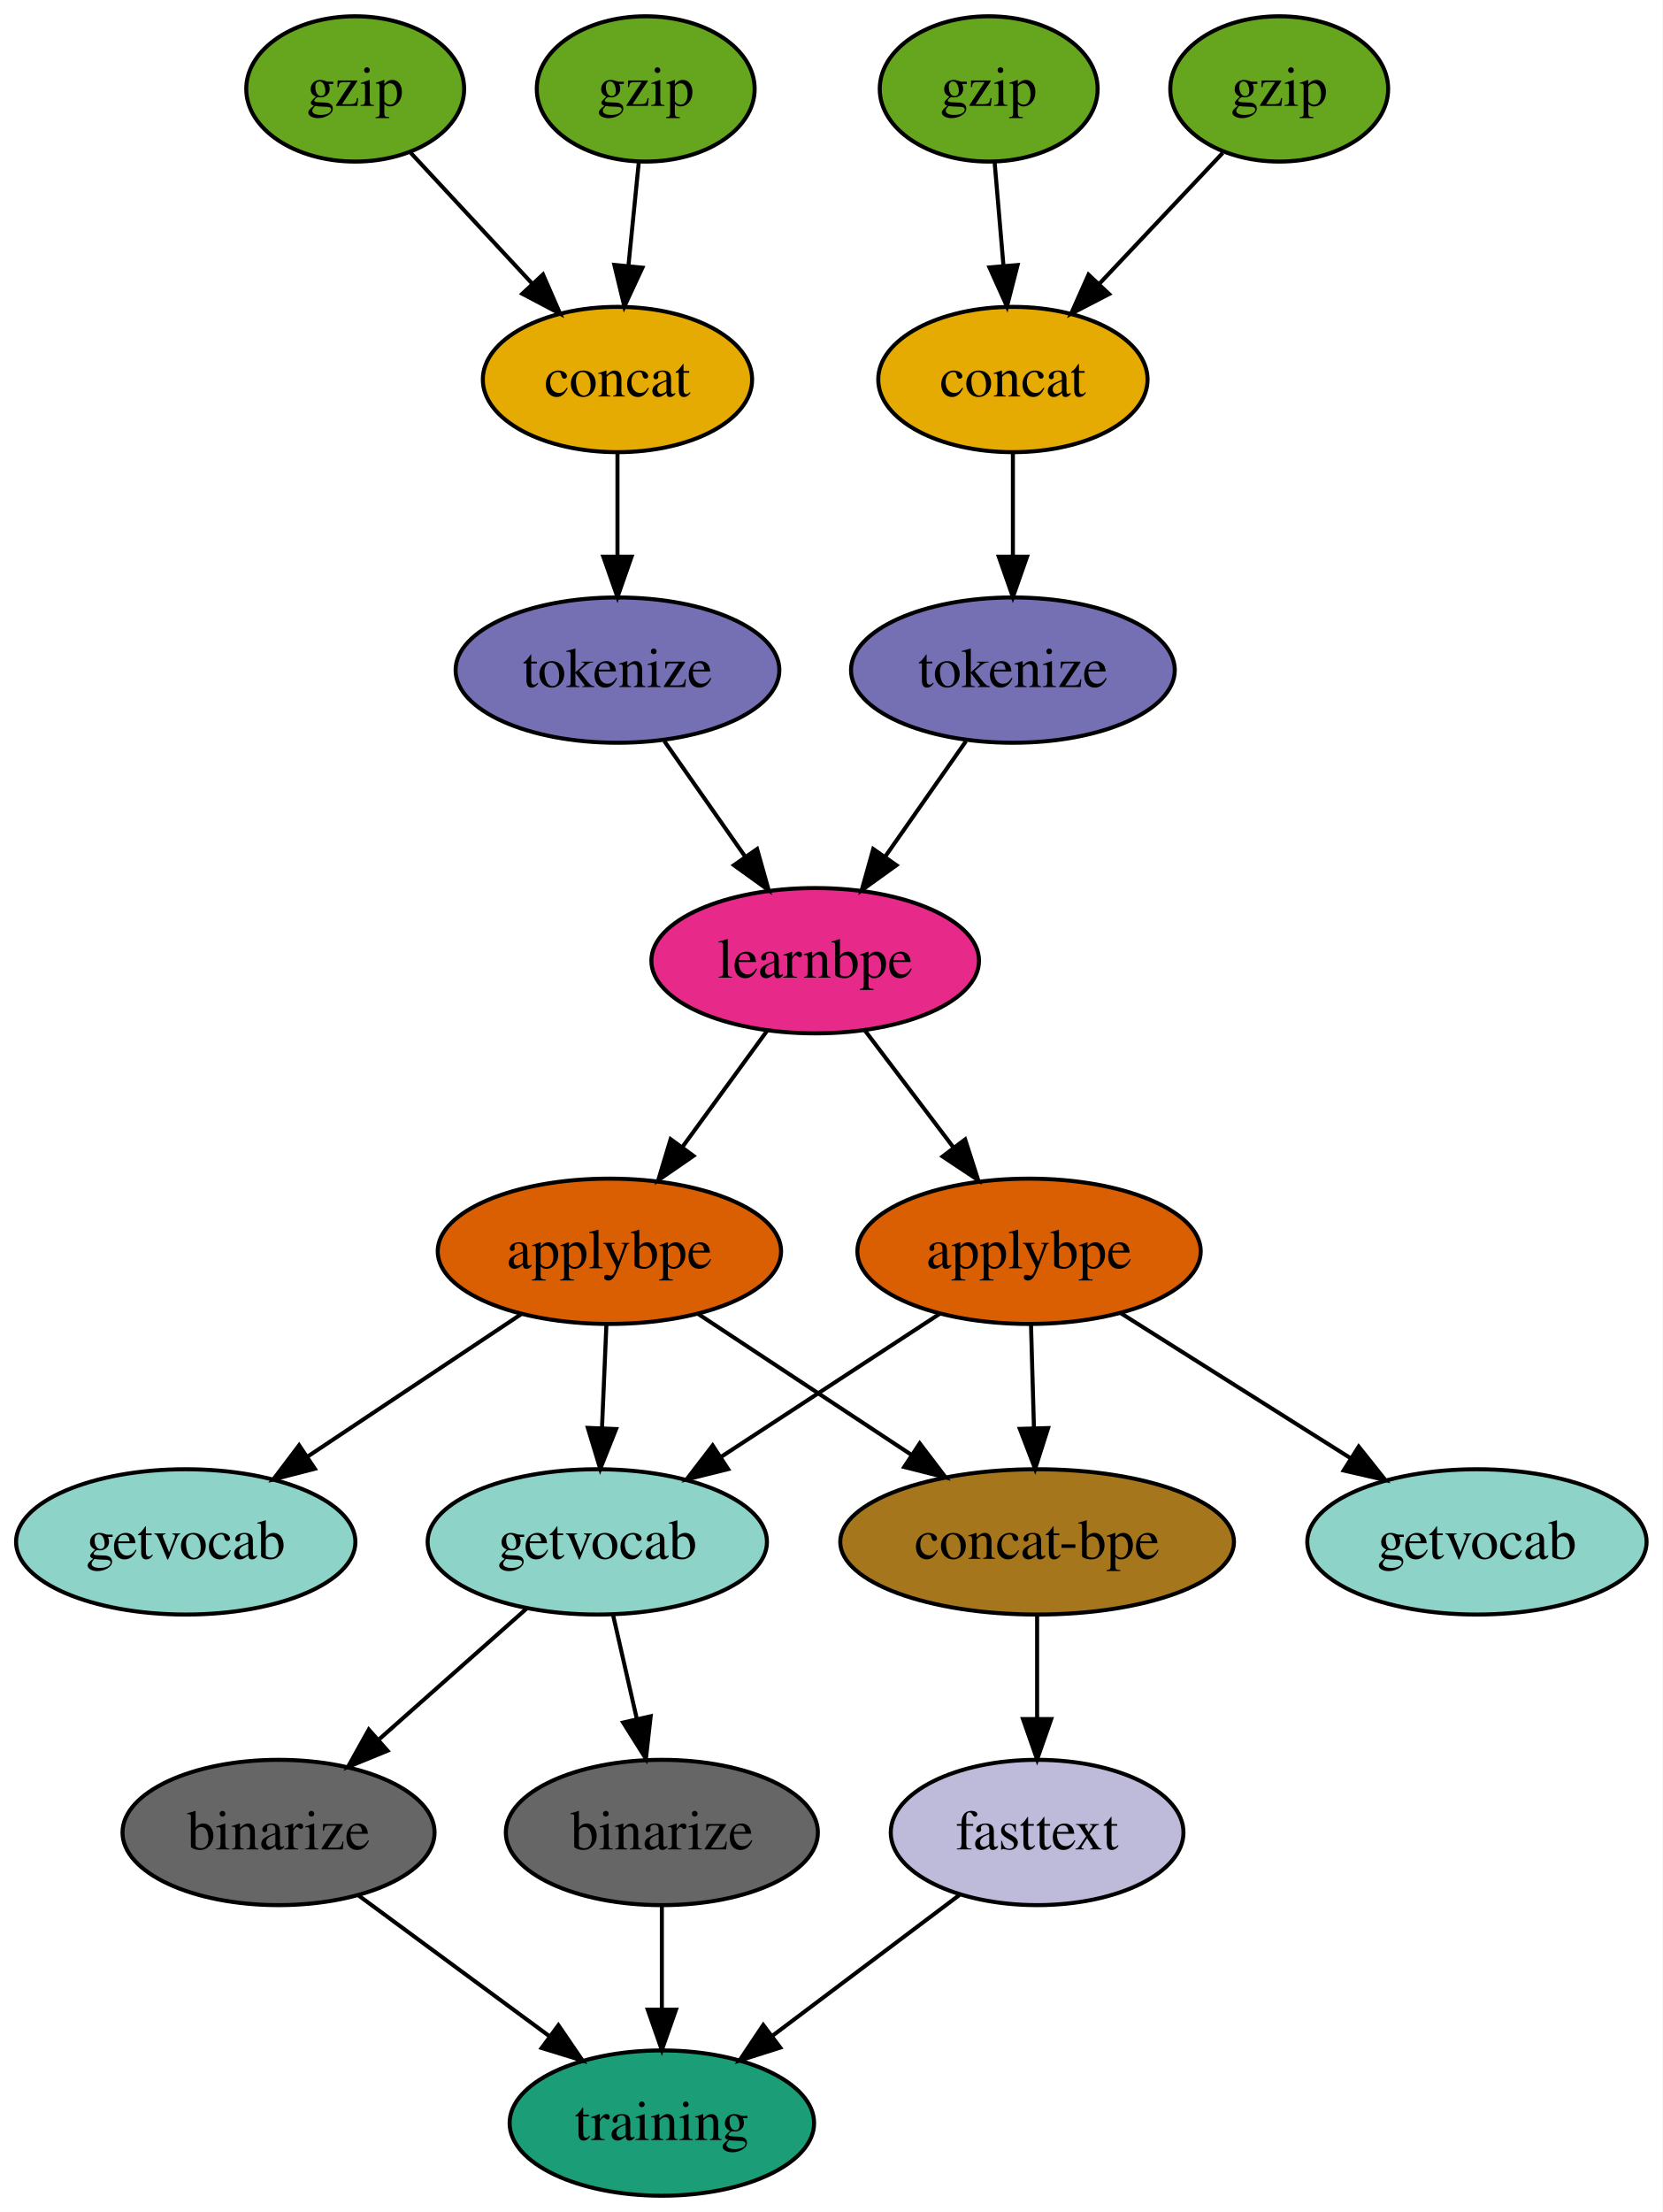
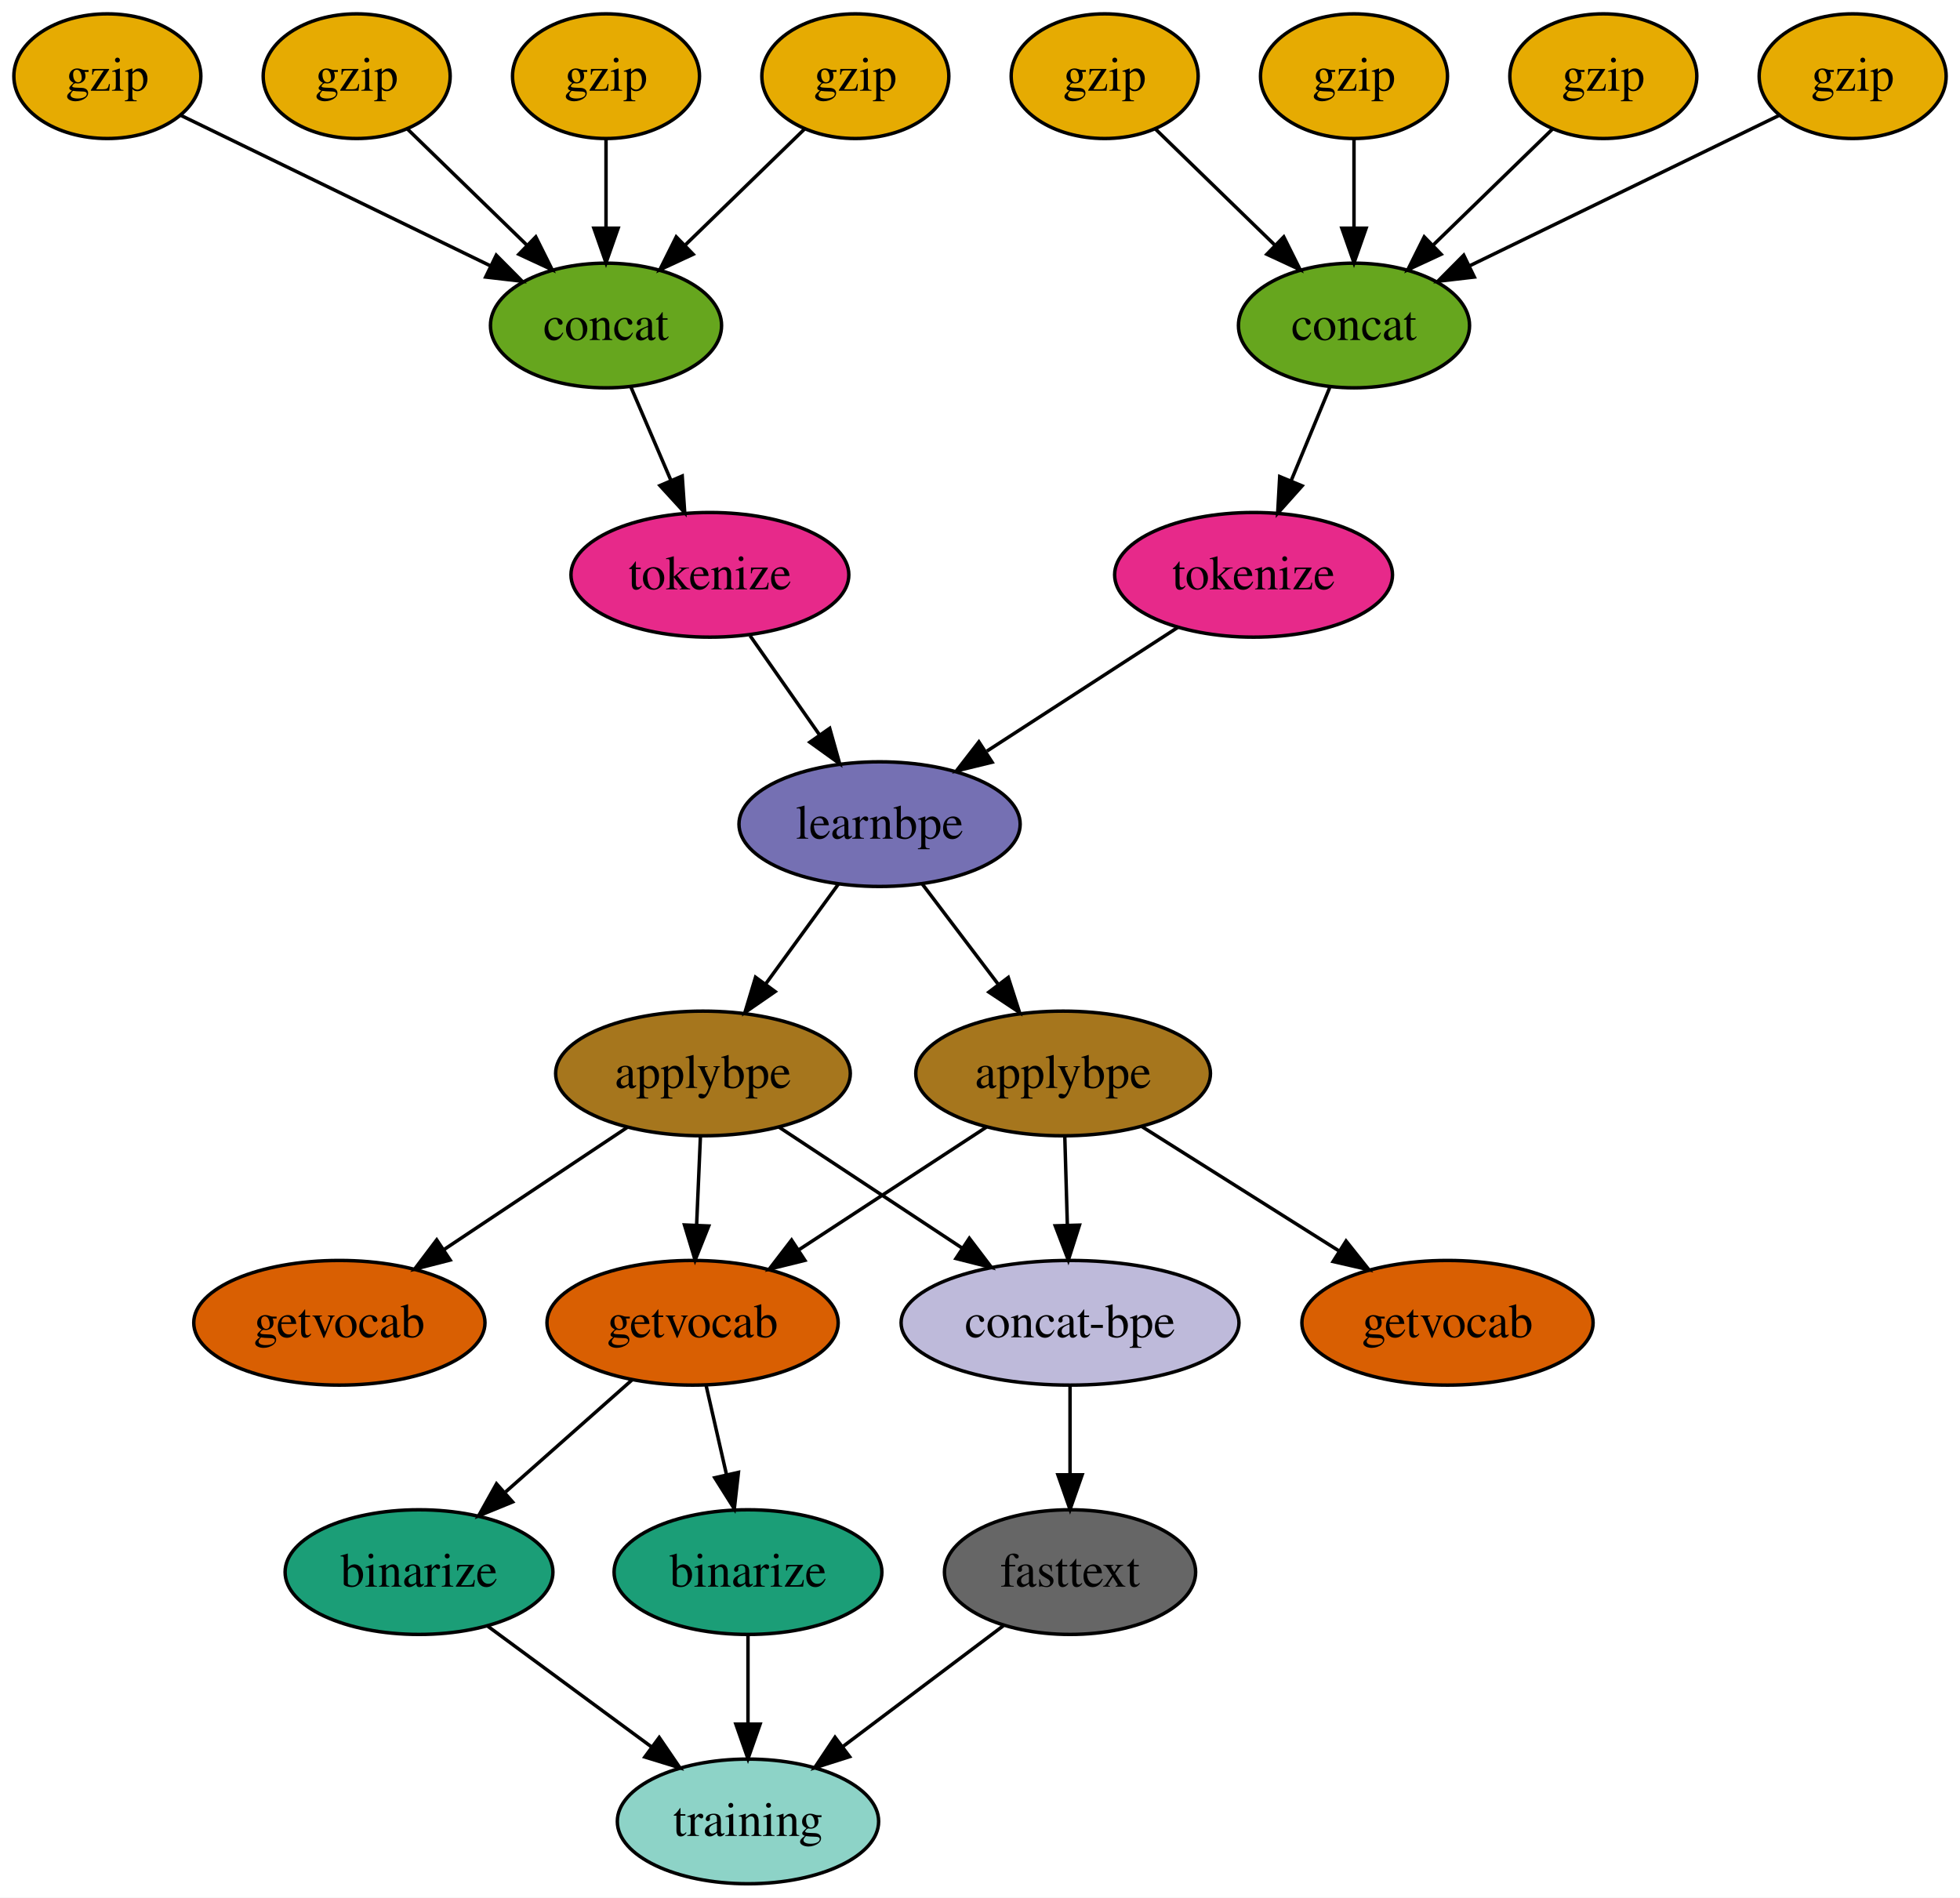
- <svg xmlns="http://www.w3.org/2000/svg" width="412pt" height="548pt" viewBox="0.00 0.00 412.05 548.00">
+ <svg xmlns="http://www.w3.org/2000/svg" width="566pt" height="548pt" viewBox="0.00 0.00 566.00 548.00">
  <g id="graph0" class="graph" transform="scale(1 1) rotate(0) translate(4 544)">
-     <polygon fill="white" stroke="transparent" points="-4,4 -4,-544 408.05,-544 408.05,4 -4,4" />
+     <polygon fill="white" stroke="transparent" points="-4,4 -4,-544 562,-544 562,4 -4,4" />
    <g id="node1" class="node">
-       <ellipse fill="#1b9e77" stroke="#000000" cx="160.03" cy="-18" rx="37.73" ry="18" />
-       <text text-anchor="middle" x="160.03" y="-13.8" font-family="Times,serif" font-size="14.00">training</text>
+       <ellipse fill="#1b9e77" stroke="#000000" cx="212" cy="-90" rx="38.67" ry="18" />
+       <text text-anchor="middle" x="212" y="-85.8" font-family="Times,serif" font-size="14.00">binarize</text>
+     </g>
+     <g id="node21" class="node">
+       <ellipse fill="#8dd3c7" stroke="#000000" cx="212" cy="-18" rx="37.73" ry="18" />
+       <text text-anchor="middle" x="212" y="-13.8" font-family="Times,serif" font-size="14.00">training</text>
+     </g>
+     <g id="edge1" class="edge">
+       <path fill="none" stroke="#000000" d="M212,-71.7C212,-63.98 212,-54.71 212,-46.11" />
+       <polygon fill="#000000" stroke="#000000" points="215.5,-46.1 212,-36.1 208.5,-46.1 215.5,-46.1" />
    </g>
    <g id="node2" class="node">
-       <ellipse fill="#d95f02" stroke="#000000" cx="251.03" cy="-234" rx="42.55" ry="18" />
-       <text text-anchor="middle" x="251.03" y="-229.8" font-family="Times,serif" font-size="14.00">applybpe</text>
+       <ellipse fill="#d95f02" stroke="#000000" cx="196" cy="-162" rx="42.05" ry="18" />
+       <text text-anchor="middle" x="196" y="-157.8" font-family="Times,serif" font-size="14.00">getvocab</text>
+     </g>
+     <g id="edge2" class="edge">
+       <path fill="none" stroke="#000000" d="M199.87,-144.05C201.65,-136.26 203.81,-126.82 205.81,-118.08" />
+       <polygon fill="#000000" stroke="#000000" points="209.24,-118.8 208.05,-108.28 202.41,-117.24 209.24,-118.8" />
+     </g>
+     <g id="node22" class="node">
+       <ellipse fill="#1b9e77" stroke="#000000" cx="117" cy="-90" rx="38.67" ry="18" />
+       <text text-anchor="middle" x="117" y="-85.8" font-family="Times,serif" font-size="14.00">binarize</text>
+     </g>
+     <g id="edge3" class="edge">
+       <path fill="none" stroke="#000000" d="M178.47,-145.46C167.76,-135.97 153.89,-123.68 142.03,-113.18" />
+       <polygon fill="#000000" stroke="#000000" points="144.02,-110.26 134.21,-106.25 139.38,-115.5 144.02,-110.26" />
+     </g>
+     <g id="node3" class="node">
+       <ellipse fill="#7570b3" stroke="#000000" cx="250" cy="-306" rx="40.6" ry="18" />
+       <text text-anchor="middle" x="250" y="-301.8" font-family="Times,serif" font-size="14.00">learnbpe</text>
+     </g>
+     <g id="node8" class="node">
+       <ellipse fill="#a6761d" stroke="#000000" cx="303" cy="-234" rx="42.55" ry="18" />
+       <text text-anchor="middle" x="303" y="-229.8" font-family="Times,serif" font-size="14.00">applybpe</text>
+     </g>
+     <g id="edge5" class="edge">
+       <path fill="none" stroke="#000000" d="M262.29,-288.76C268.82,-280.14 276.98,-269.36 284.28,-259.73" />
+       <polygon fill="#000000" stroke="#000000" points="287.16,-261.72 290.41,-251.63 281.58,-257.49 287.16,-261.72" />
+     </g>
+     <g id="node10" class="node">
+       <ellipse fill="#a6761d" stroke="#000000" cx="199" cy="-234" rx="42.55" ry="18" />
+       <text text-anchor="middle" x="199" y="-229.8" font-family="Times,serif" font-size="14.00">applybpe</text>
+     </g>
+     <g id="edge4" class="edge">
+       <path fill="none" stroke="#000000" d="M238.17,-288.76C231.89,-280.14 224.04,-269.36 217.02,-259.73" />
+       <polygon fill="#000000" stroke="#000000" points="219.84,-257.65 211.12,-251.63 214.18,-261.78 219.84,-257.65" />
+     </g>
+     <g id="node4" class="node">
+       <ellipse fill="#e7298a" stroke="#000000" cx="201" cy="-378" rx="40.12" ry="18" />
+       <text text-anchor="middle" x="201" y="-373.8" font-family="Times,serif" font-size="14.00">tokenize</text>
+     </g>
+     <g id="edge6" class="edge">
+       <path fill="none" stroke="#000000" d="M212.61,-360.41C218.59,-351.87 226.01,-341.28 232.65,-331.79" />
+       <polygon fill="#000000" stroke="#000000" points="235.6,-333.67 238.47,-323.47 229.87,-329.66 235.6,-333.67" />
+     </g>
+     <g id="node5" class="node">
+       <ellipse fill="#66a61e" stroke="#000000" cx="171" cy="-450" rx="33.37" ry="18" />
+       <text text-anchor="middle" x="171" y="-445.8" font-family="Times,serif" font-size="14.00">concat</text>
+     </g>
+     <g id="edge7" class="edge">
+       <path fill="none" stroke="#000000" d="M178.11,-432.41C181.57,-424.34 185.82,-414.43 189.71,-405.35" />
+       <polygon fill="#000000" stroke="#000000" points="193.01,-406.53 193.73,-395.96 186.58,-403.77 193.01,-406.53" />
+     </g>
+     <g id="node6" class="node">
+       <ellipse fill="#e6ab02" stroke="#000000" cx="27" cy="-522" rx="27" ry="18" />
+       <text text-anchor="middle" x="27" y="-517.8" font-family="Times,serif" font-size="14.00">gzip</text>
+     </g>
+     <g id="edge8" class="edge">
+       <path fill="none" stroke="#000000" d="M48.25,-510.67C71.76,-499.24 109.97,-480.67 137.52,-467.28" />
+       <polygon fill="#000000" stroke="#000000" points="139.31,-470.3 146.78,-462.78 136.25,-464 139.31,-470.3" />
+     </g>
+     <g id="node7" class="node">
+       <ellipse fill="#d95f02" stroke="#000000" cx="414" cy="-162" rx="42.05" ry="18" />
+       <text text-anchor="middle" x="414" y="-157.8" font-family="Times,serif" font-size="14.00">getvocab</text>
+     </g>
+     <g id="edge10" class="edge">
+       <path fill="none" stroke="#000000" d="M280.83,-218.5C265.19,-208.27 244.04,-194.43 226.77,-183.13" />
+       <polygon fill="#000000" stroke="#000000" points="228.43,-180.03 218.14,-177.49 224.59,-185.89 228.43,-180.03" />
+     </g>
+     <g id="edge9" class="edge">
+       <path fill="none" stroke="#000000" d="M325.73,-218.67C342.19,-208.28 364.64,-194.12 382.79,-182.68" />
+       <polygon fill="#000000" stroke="#000000" points="384.71,-185.61 391.3,-177.32 380.97,-179.69 384.71,-185.61" />
+     </g>
+     <g id="node23" class="node">
+       <ellipse fill="#bebada" stroke="#000000" cx="305" cy="-162" rx="48.79" ry="18" />
+       <text text-anchor="middle" x="305" y="-157.8" font-family="Times,serif" font-size="14.00">concat-bpe</text>
+     </g>
+     <g id="edge11" class="edge">
+       <path fill="none" stroke="#000000" d="M303.49,-215.7C303.71,-207.98 303.98,-198.71 304.23,-190.11" />
+       <polygon fill="#000000" stroke="#000000" points="307.72,-190.2 304.51,-180.1 300.73,-190 307.72,-190.2" />
    </g>
    <g id="node9" class="node">
-       <ellipse fill="#a6761d" stroke="#000000" cx="253.03" cy="-162" rx="48.79" ry="18" />
-       <text text-anchor="middle" x="253.03" y="-157.8" font-family="Times,serif" font-size="14.00">concat-bpe</text>
-     </g>
-     <g id="edge3" class="edge">
-       <path fill="none" stroke="#000000" d="M251.52,-215.7C251.74,-207.98 252.01,-198.71 252.25,-190.11" />
-       <polygon fill="#000000" stroke="#000000" points="255.75,-190.2 252.54,-180.1 248.75,-190 255.75,-190.2" />
+       <ellipse fill="#d95f02" stroke="#000000" cx="94" cy="-162" rx="42.05" ry="18" />
+       <text text-anchor="middle" x="94" y="-157.8" font-family="Times,serif" font-size="14.00">getvocab</text>
+     </g>
+     <g id="edge13" class="edge">
+       <path fill="none" stroke="#000000" d="M198.26,-215.7C197.93,-207.98 197.53,-198.71 197.16,-190.11" />
+       <polygon fill="#000000" stroke="#000000" points="200.66,-189.95 196.73,-180.1 193.66,-190.25 200.66,-189.95" />
+     </g>
+     <g id="edge12" class="edge">
+       <path fill="none" stroke="#000000" d="M177.24,-218.5C161.9,-208.27 141.14,-194.43 124.19,-183.13" />
+       <polygon fill="#000000" stroke="#000000" points="125.99,-180.12 115.73,-177.49 122.11,-185.94 125.99,-180.12" />
+     </g>
+     <g id="edge14" class="edge">
+       <path fill="none" stroke="#000000" d="M220.96,-218.5C236.25,-208.4 256.85,-194.8 273.83,-183.58" />
+       <polygon fill="#000000" stroke="#000000" points="275.92,-186.4 282.33,-177.97 272.06,-180.56 275.92,-186.4" />
+     </g>
+     <g id="node11" class="node">
+       <ellipse fill="#e6ab02" stroke="#000000" cx="99" cy="-522" rx="27" ry="18" />
+       <text text-anchor="middle" x="99" y="-517.8" font-family="Times,serif" font-size="14.00">gzip</text>
+     </g>
+     <g id="edge15" class="edge">
+       <path fill="none" stroke="#000000" d="M113.57,-506.83C123.45,-497.23 136.72,-484.33 148.02,-473.34" />
+       <polygon fill="#000000" stroke="#000000" points="150.72,-475.59 155.45,-466.11 145.84,-470.57 150.72,-475.59" />
+     </g>
+     <g id="node12" class="node">
+       <ellipse fill="#e6ab02" stroke="#000000" cx="171" cy="-522" rx="27" ry="18" />
+       <text text-anchor="middle" x="171" y="-517.8" font-family="Times,serif" font-size="14.00">gzip</text>
+     </g>
+     <g id="edge16" class="edge">
+       <path fill="none" stroke="#000000" d="M171,-503.7C171,-495.98 171,-486.71 171,-478.11" />
+       <polygon fill="#000000" stroke="#000000" points="174.5,-478.1 171,-468.1 167.5,-478.1 174.5,-478.1" />
+     </g>
+     <g id="node13" class="node">
+       <ellipse fill="#e6ab02" stroke="#000000" cx="315" cy="-522" rx="27" ry="18" />
+       <text text-anchor="middle" x="315" y="-517.8" font-family="Times,serif" font-size="14.00">gzip</text>
+     </g>
+     <g id="node14" class="node">
+       <ellipse fill="#66a61e" stroke="#000000" cx="387" cy="-450" rx="33.37" ry="18" />
+       <text text-anchor="middle" x="387" y="-445.8" font-family="Times,serif" font-size="14.00">concat</text>
+     </g>
+     <g id="edge17" class="edge">
+       <path fill="none" stroke="#000000" d="M329.57,-506.83C339.45,-497.23 352.72,-484.33 364.02,-473.34" />
+       <polygon fill="#000000" stroke="#000000" points="366.72,-475.59 371.45,-466.11 361.84,-470.57 366.72,-475.59" />
+     </g>
+     <g id="node15" class="node">
+       <ellipse fill="#e7298a" stroke="#000000" cx="358" cy="-378" rx="40.12" ry="18" />
+       <text text-anchor="middle" x="358" y="-373.8" font-family="Times,serif" font-size="14.00">tokenize</text>
+     </g>
+     <g id="edge18" class="edge">
+       <path fill="none" stroke="#000000" d="M379.98,-432.05C376.63,-423.97 372.55,-414.12 368.82,-405.11" />
+       <polygon fill="#000000" stroke="#000000" points="372.02,-403.69 364.96,-395.79 365.55,-406.37 372.02,-403.69" />
+     </g>
+     <g id="edge19" class="edge">
+       <path fill="none" stroke="#000000" d="M336.14,-362.83C320.29,-352.56 298.63,-338.52 281,-327.09" />
+       <polygon fill="#000000" stroke="#000000" points="282.49,-323.89 272.19,-321.38 278.68,-329.76 282.49,-323.89" />
+     </g>
+     <g id="node16" class="node">
+       <ellipse fill="#e6ab02" stroke="#000000" cx="243" cy="-522" rx="27" ry="18" />
+       <text text-anchor="middle" x="243" y="-517.8" font-family="Times,serif" font-size="14.00">gzip</text>
+     </g>
+     <g id="edge20" class="edge">
+       <path fill="none" stroke="#000000" d="M228.43,-506.83C218.55,-497.23 205.28,-484.33 193.98,-473.34" />
+       <polygon fill="#000000" stroke="#000000" points="196.16,-470.57 186.55,-466.11 191.28,-475.59 196.16,-470.57" />
+     </g>
+     <g id="node17" class="node">
+       <ellipse fill="#e6ab02" stroke="#000000" cx="387" cy="-522" rx="27" ry="18" />
+       <text text-anchor="middle" x="387" y="-517.8" font-family="Times,serif" font-size="14.00">gzip</text>
+     </g>
+     <g id="edge21" class="edge">
+       <path fill="none" stroke="#000000" d="M387,-503.7C387,-495.98 387,-486.71 387,-478.11" />
+       <polygon fill="#000000" stroke="#000000" points="390.5,-478.1 387,-468.1 383.5,-478.1 390.5,-478.1" />
    </g>
    <g id="node18" class="node">
-       <ellipse fill="#8dd3c7" stroke="#000000" cx="144.03" cy="-162" rx="42.05" ry="18" />
-       <text text-anchor="middle" x="144.03" y="-157.8" font-family="Times,serif" font-size="14.00">getvocab</text>
-     </g>
-     <g id="edge2" class="edge">
-       <path fill="none" stroke="#000000" d="M228.86,-218.5C213.22,-208.27 192.07,-194.43 174.8,-183.13" />
-       <polygon fill="#000000" stroke="#000000" points="176.45,-180.03 166.17,-177.49 172.62,-185.89 176.45,-180.03" />
+       <ellipse fill="#e6ab02" stroke="#000000" cx="459" cy="-522" rx="27" ry="18" />
+       <text text-anchor="middle" x="459" y="-517.8" font-family="Times,serif" font-size="14.00">gzip</text>
+     </g>
+     <g id="edge22" class="edge">
+       <path fill="none" stroke="#000000" d="M444.43,-506.83C434.55,-497.23 421.28,-484.33 409.98,-473.34" />
+       <polygon fill="#000000" stroke="#000000" points="412.16,-470.57 402.55,-466.11 407.28,-475.59 412.16,-470.57" />
    </g>
    <g id="node19" class="node">
-       <ellipse fill="#8dd3c7" stroke="#000000" cx="362.03" cy="-162" rx="42.05" ry="18" />
-       <text text-anchor="middle" x="362.03" y="-157.8" font-family="Times,serif" font-size="14.00">getvocab</text>
-     </g>
-     <g id="edge1" class="edge">
-       <path fill="none" stroke="#000000" d="M273.76,-218.67C290.22,-208.28 312.67,-194.12 330.81,-182.68" />
-       <polygon fill="#000000" stroke="#000000" points="332.73,-185.61 339.33,-177.32 329,-179.69 332.73,-185.61" />
-     </g>
-     <g id="node3" class="node">
-       <ellipse fill="#7570b3" stroke="#000000" cx="149.03" cy="-378" rx="40.12" ry="18" />
-       <text text-anchor="middle" x="149.03" y="-373.8" font-family="Times,serif" font-size="14.00">tokenize</text>
-     </g>
-     <g id="node4" class="node">
-       <ellipse fill="#e7298a" stroke="#000000" cx="198.03" cy="-306" rx="40.6" ry="18" />
-       <text text-anchor="middle" x="198.03" y="-301.8" font-family="Times,serif" font-size="14.00">learnbpe</text>
-     </g>
-     <g id="edge4" class="edge">
-       <path fill="none" stroke="#000000" d="M160.64,-360.41C166.62,-351.87 174.03,-341.28 180.68,-331.79" />
-       <polygon fill="#000000" stroke="#000000" points="183.63,-333.67 186.5,-323.47 177.9,-329.66 183.63,-333.67" />
-     </g>
-     <g id="edge5" class="edge">
-       <path fill="none" stroke="#000000" d="M210.32,-288.76C216.85,-280.14 225.01,-269.36 232.3,-259.73" />
-       <polygon fill="#000000" stroke="#000000" points="235.19,-261.72 238.43,-251.63 229.61,-257.49 235.19,-261.72" />
-     </g>
-     <g id="node17" class="node">
-       <ellipse fill="#d95f02" stroke="#000000" cx="147.03" cy="-234" rx="42.55" ry="18" />
-       <text text-anchor="middle" x="147.03" y="-229.8" font-family="Times,serif" font-size="14.00">applybpe</text>
-     </g>
-     <g id="edge6" class="edge">
-       <path fill="none" stroke="#000000" d="M186.2,-288.76C179.92,-280.14 172.06,-269.36 165.04,-259.73" />
-       <polygon fill="#000000" stroke="#000000" points="167.86,-257.65 159.14,-251.63 162.2,-261.78 167.86,-257.65" />
-     </g>
-     <g id="node5" class="node">
-       <ellipse fill="#7570b3" stroke="#000000" cx="247.03" cy="-378" rx="40.12" ry="18" />
-       <text text-anchor="middle" x="247.03" y="-373.8" font-family="Times,serif" font-size="14.00">tokenize</text>
-     </g>
-     <g id="edge7" class="edge">
-       <path fill="none" stroke="#000000" d="M235.41,-360.41C229.43,-351.87 222.02,-341.28 215.38,-331.79" />
-       <polygon fill="#000000" stroke="#000000" points="218.16,-329.66 209.56,-323.47 212.42,-333.67 218.16,-329.66" />
-     </g>
-     <g id="node6" class="node">
-       <ellipse fill="#66a61e" stroke="#000000" cx="84.03" cy="-522" rx="27" ry="18" />
-       <text text-anchor="middle" x="84.03" y="-517.8" font-family="Times,serif" font-size="14.00">gzip</text>
-     </g>
-     <g id="node8" class="node">
-       <ellipse fill="#e6ab02" stroke="#000000" cx="149.03" cy="-450" rx="33.37" ry="18" />
-       <text text-anchor="middle" x="149.03" y="-445.8" font-family="Times,serif" font-size="14.00">concat</text>
-     </g>
-     <g id="edge8" class="edge">
-       <path fill="none" stroke="#000000" d="M97.81,-506.15C106.57,-496.72 118.07,-484.33 127.96,-473.69" />
-       <polygon fill="#000000" stroke="#000000" points="130.57,-476.02 134.81,-466.31 125.44,-471.25 130.57,-476.02" />
-     </g>
-     <g id="node7" class="node">
-       <ellipse fill="#66a61e" stroke="#000000" cx="156.03" cy="-522" rx="27" ry="18" />
-       <text text-anchor="middle" x="156.03" y="-517.8" font-family="Times,serif" font-size="14.00">gzip</text>
-     </g>
-     <g id="edge9" class="edge">
-       <path fill="none" stroke="#000000" d="M154.3,-503.7C153.52,-495.98 152.6,-486.71 151.74,-478.11" />
-       <polygon fill="#000000" stroke="#000000" points="155.21,-477.71 150.74,-468.1 148.25,-478.4 155.21,-477.71" />
-     </g>
-     <g id="edge10" class="edge">
-       <path fill="none" stroke="#000000" d="M149.03,-431.7C149.03,-423.98 149.03,-414.71 149.03,-406.11" />
-       <polygon fill="#000000" stroke="#000000" points="152.53,-406.1 149.03,-396.1 145.53,-406.1 152.53,-406.1" />
-     </g>
-     <g id="node15" class="node">
-       <ellipse fill="#bebada" stroke="#000000" cx="253.03" cy="-90" rx="36.27" ry="18" />
-       <text text-anchor="middle" x="253.03" y="-85.8" font-family="Times,serif" font-size="14.00">fasttext</text>
-     </g>
-     <g id="edge11" class="edge">
-       <path fill="none" stroke="#000000" d="M253.03,-143.7C253.03,-135.98 253.03,-126.71 253.03,-118.11" />
-       <polygon fill="#000000" stroke="#000000" points="256.53,-118.1 253.03,-108.1 249.53,-118.1 256.53,-118.1" />
-     </g>
-     <g id="node10" class="node">
-       <ellipse fill="#66a61e" stroke="#000000" cx="241.03" cy="-522" rx="27" ry="18" />
-       <text text-anchor="middle" x="241.03" y="-517.8" font-family="Times,serif" font-size="14.00">gzip</text>
-     </g>
-     <g id="node12" class="node">
-       <ellipse fill="#e6ab02" stroke="#000000" cx="247.03" cy="-450" rx="33.37" ry="18" />
-       <text text-anchor="middle" x="247.03" y="-445.8" font-family="Times,serif" font-size="14.00">concat</text>
-     </g>
-     <g id="edge12" class="edge">
-       <path fill="none" stroke="#000000" d="M242.51,-503.7C243.17,-495.98 243.97,-486.71 244.7,-478.11" />
-       <polygon fill="#000000" stroke="#000000" points="248.19,-478.37 245.56,-468.1 241.22,-477.77 248.19,-478.37" />
-     </g>
-     <g id="node11" class="node">
-       <ellipse fill="#66a61e" stroke="#000000" cx="313.03" cy="-522" rx="27" ry="18" />
-       <text text-anchor="middle" x="313.03" y="-517.8" font-family="Times,serif" font-size="14.00">gzip</text>
-     </g>
-     <g id="edge13" class="edge">
-       <path fill="none" stroke="#000000" d="M299.03,-506.15C290.14,-496.72 278.46,-484.33 268.42,-473.69" />
-       <polygon fill="#000000" stroke="#000000" points="270.87,-471.18 261.46,-466.31 265.77,-475.98 270.87,-471.18" />
-     </g>
-     <g id="edge14" class="edge">
-       <path fill="none" stroke="#000000" d="M247.03,-431.7C247.03,-423.98 247.03,-414.71 247.03,-406.11" />
-       <polygon fill="#000000" stroke="#000000" points="250.53,-406.1 247.03,-396.1 243.53,-406.1 250.53,-406.1" />
-     </g>
-     <g id="node13" class="node">
-       <ellipse fill="#666666" stroke="#000000" cx="160.03" cy="-90" rx="38.67" ry="18" />
-       <text text-anchor="middle" x="160.03" y="-85.8" font-family="Times,serif" font-size="14.00">binarize</text>
-     </g>
-     <g id="edge15" class="edge">
-       <path fill="none" stroke="#000000" d="M160.03,-71.7C160.03,-63.98 160.03,-54.71 160.03,-46.11" />
-       <polygon fill="#000000" stroke="#000000" points="163.53,-46.1 160.03,-36.1 156.53,-46.1 163.53,-46.1" />
-     </g>
-     <g id="node14" class="node">
-       <ellipse fill="#8dd3c7" stroke="#000000" cx="42.03" cy="-162" rx="42.05" ry="18" />
-       <text text-anchor="middle" x="42.03" y="-157.8" font-family="Times,serif" font-size="14.00">getvocab</text>
-     </g>
-     <g id="edge16" class="edge">
-       <path fill="none" stroke="#000000" d="M233.76,-74.5C220.41,-64.45 202.45,-50.93 187.6,-39.75" />
-       <polygon fill="#000000" stroke="#000000" points="189.37,-36.7 179.27,-33.49 185.16,-42.3 189.37,-36.7" />
-     </g>
-     <g id="node16" class="node">
-       <ellipse fill="#666666" stroke="#000000" cx="65.03" cy="-90" rx="38.67" ry="18" />
-       <text text-anchor="middle" x="65.03" y="-85.8" font-family="Times,serif" font-size="14.00">binarize</text>
-     </g>
-     <g id="edge17" class="edge">
-       <path fill="none" stroke="#000000" d="M84.71,-74.5C98.47,-64.36 117.03,-50.68 132.28,-39.44" />
-       <polygon fill="#000000" stroke="#000000" points="134.39,-42.24 140.37,-33.49 130.24,-36.6 134.39,-42.24" />
-     </g>
-     <g id="edge20" class="edge">
-       <path fill="none" stroke="#000000" d="M168.99,-218.5C184.27,-208.4 204.88,-194.8 221.86,-183.58" />
-       <polygon fill="#000000" stroke="#000000" points="223.94,-186.4 230.36,-177.97 220.09,-180.56 223.94,-186.4" />
-     </g>
-     <g id="edge18" class="edge">
-       <path fill="none" stroke="#000000" d="M125.27,-218.5C109.92,-208.27 89.17,-194.43 72.22,-183.13" />
-       <polygon fill="#000000" stroke="#000000" points="74.02,-180.12 63.75,-177.49 70.13,-185.94 74.02,-180.12" />
-     </g>
-     <g id="edge19" class="edge">
-       <path fill="none" stroke="#000000" d="M146.28,-215.7C145.95,-207.98 145.56,-198.71 145.19,-190.11" />
-       <polygon fill="#000000" stroke="#000000" points="148.68,-189.95 144.76,-180.1 141.69,-190.25 148.68,-189.95" />
-     </g>
-     <g id="edge22" class="edge">
-       <path fill="none" stroke="#000000" d="M147.9,-144.05C149.68,-136.26 151.84,-126.82 153.84,-118.08" />
-       <polygon fill="#000000" stroke="#000000" points="157.26,-118.8 156.08,-108.28 150.44,-117.24 157.26,-118.8" />
-     </g>
-     <g id="edge21" class="edge">
-       <path fill="none" stroke="#000000" d="M126.49,-145.46C115.78,-135.97 101.91,-123.68 90.06,-113.18" />
-       <polygon fill="#000000" stroke="#000000" points="92.04,-110.26 82.24,-106.25 87.4,-115.5 92.04,-110.26" />
+       <ellipse fill="#e6ab02" stroke="#000000" cx="531" cy="-522" rx="27" ry="18" />
+       <text text-anchor="middle" x="531" y="-517.8" font-family="Times,serif" font-size="14.00">gzip</text>
+     </g>
+     <g id="edge23" class="edge">
+       <path fill="none" stroke="#000000" d="M509.75,-510.67C486.24,-499.24 448.03,-480.67 420.48,-467.28" />
+       <polygon fill="#000000" stroke="#000000" points="421.75,-464 411.22,-462.78 418.69,-470.3 421.75,-464" />
+     </g>
+     <g id="node20" class="node">
+       <ellipse fill="#666666" stroke="#000000" cx="305" cy="-90" rx="36.27" ry="18" />
+       <text text-anchor="middle" x="305" y="-85.8" font-family="Times,serif" font-size="14.00">fasttext</text>
+     </g>
+     <g id="edge24" class="edge">
+       <path fill="none" stroke="#000000" d="M285.73,-74.5C272.39,-64.45 254.43,-50.93 239.57,-39.75" />
+       <polygon fill="#000000" stroke="#000000" points="241.34,-36.7 231.24,-33.49 237.13,-42.3 241.34,-36.7" />
+     </g>
+     <g id="edge25" class="edge">
+       <path fill="none" stroke="#000000" d="M136.68,-74.5C150.44,-64.36 169,-50.68 184.26,-39.44" />
+       <polygon fill="#000000" stroke="#000000" points="186.37,-42.24 192.34,-33.49 182.21,-36.6 186.37,-42.24" />
+     </g>
+     <g id="edge26" class="edge">
+       <path fill="none" stroke="#000000" d="M305,-143.7C305,-135.98 305,-126.71 305,-118.11" />
+       <polygon fill="#000000" stroke="#000000" points="308.5,-118.1 305,-108.1 301.5,-118.1 308.5,-118.1" />
    </g>
  </g>
</svg>
